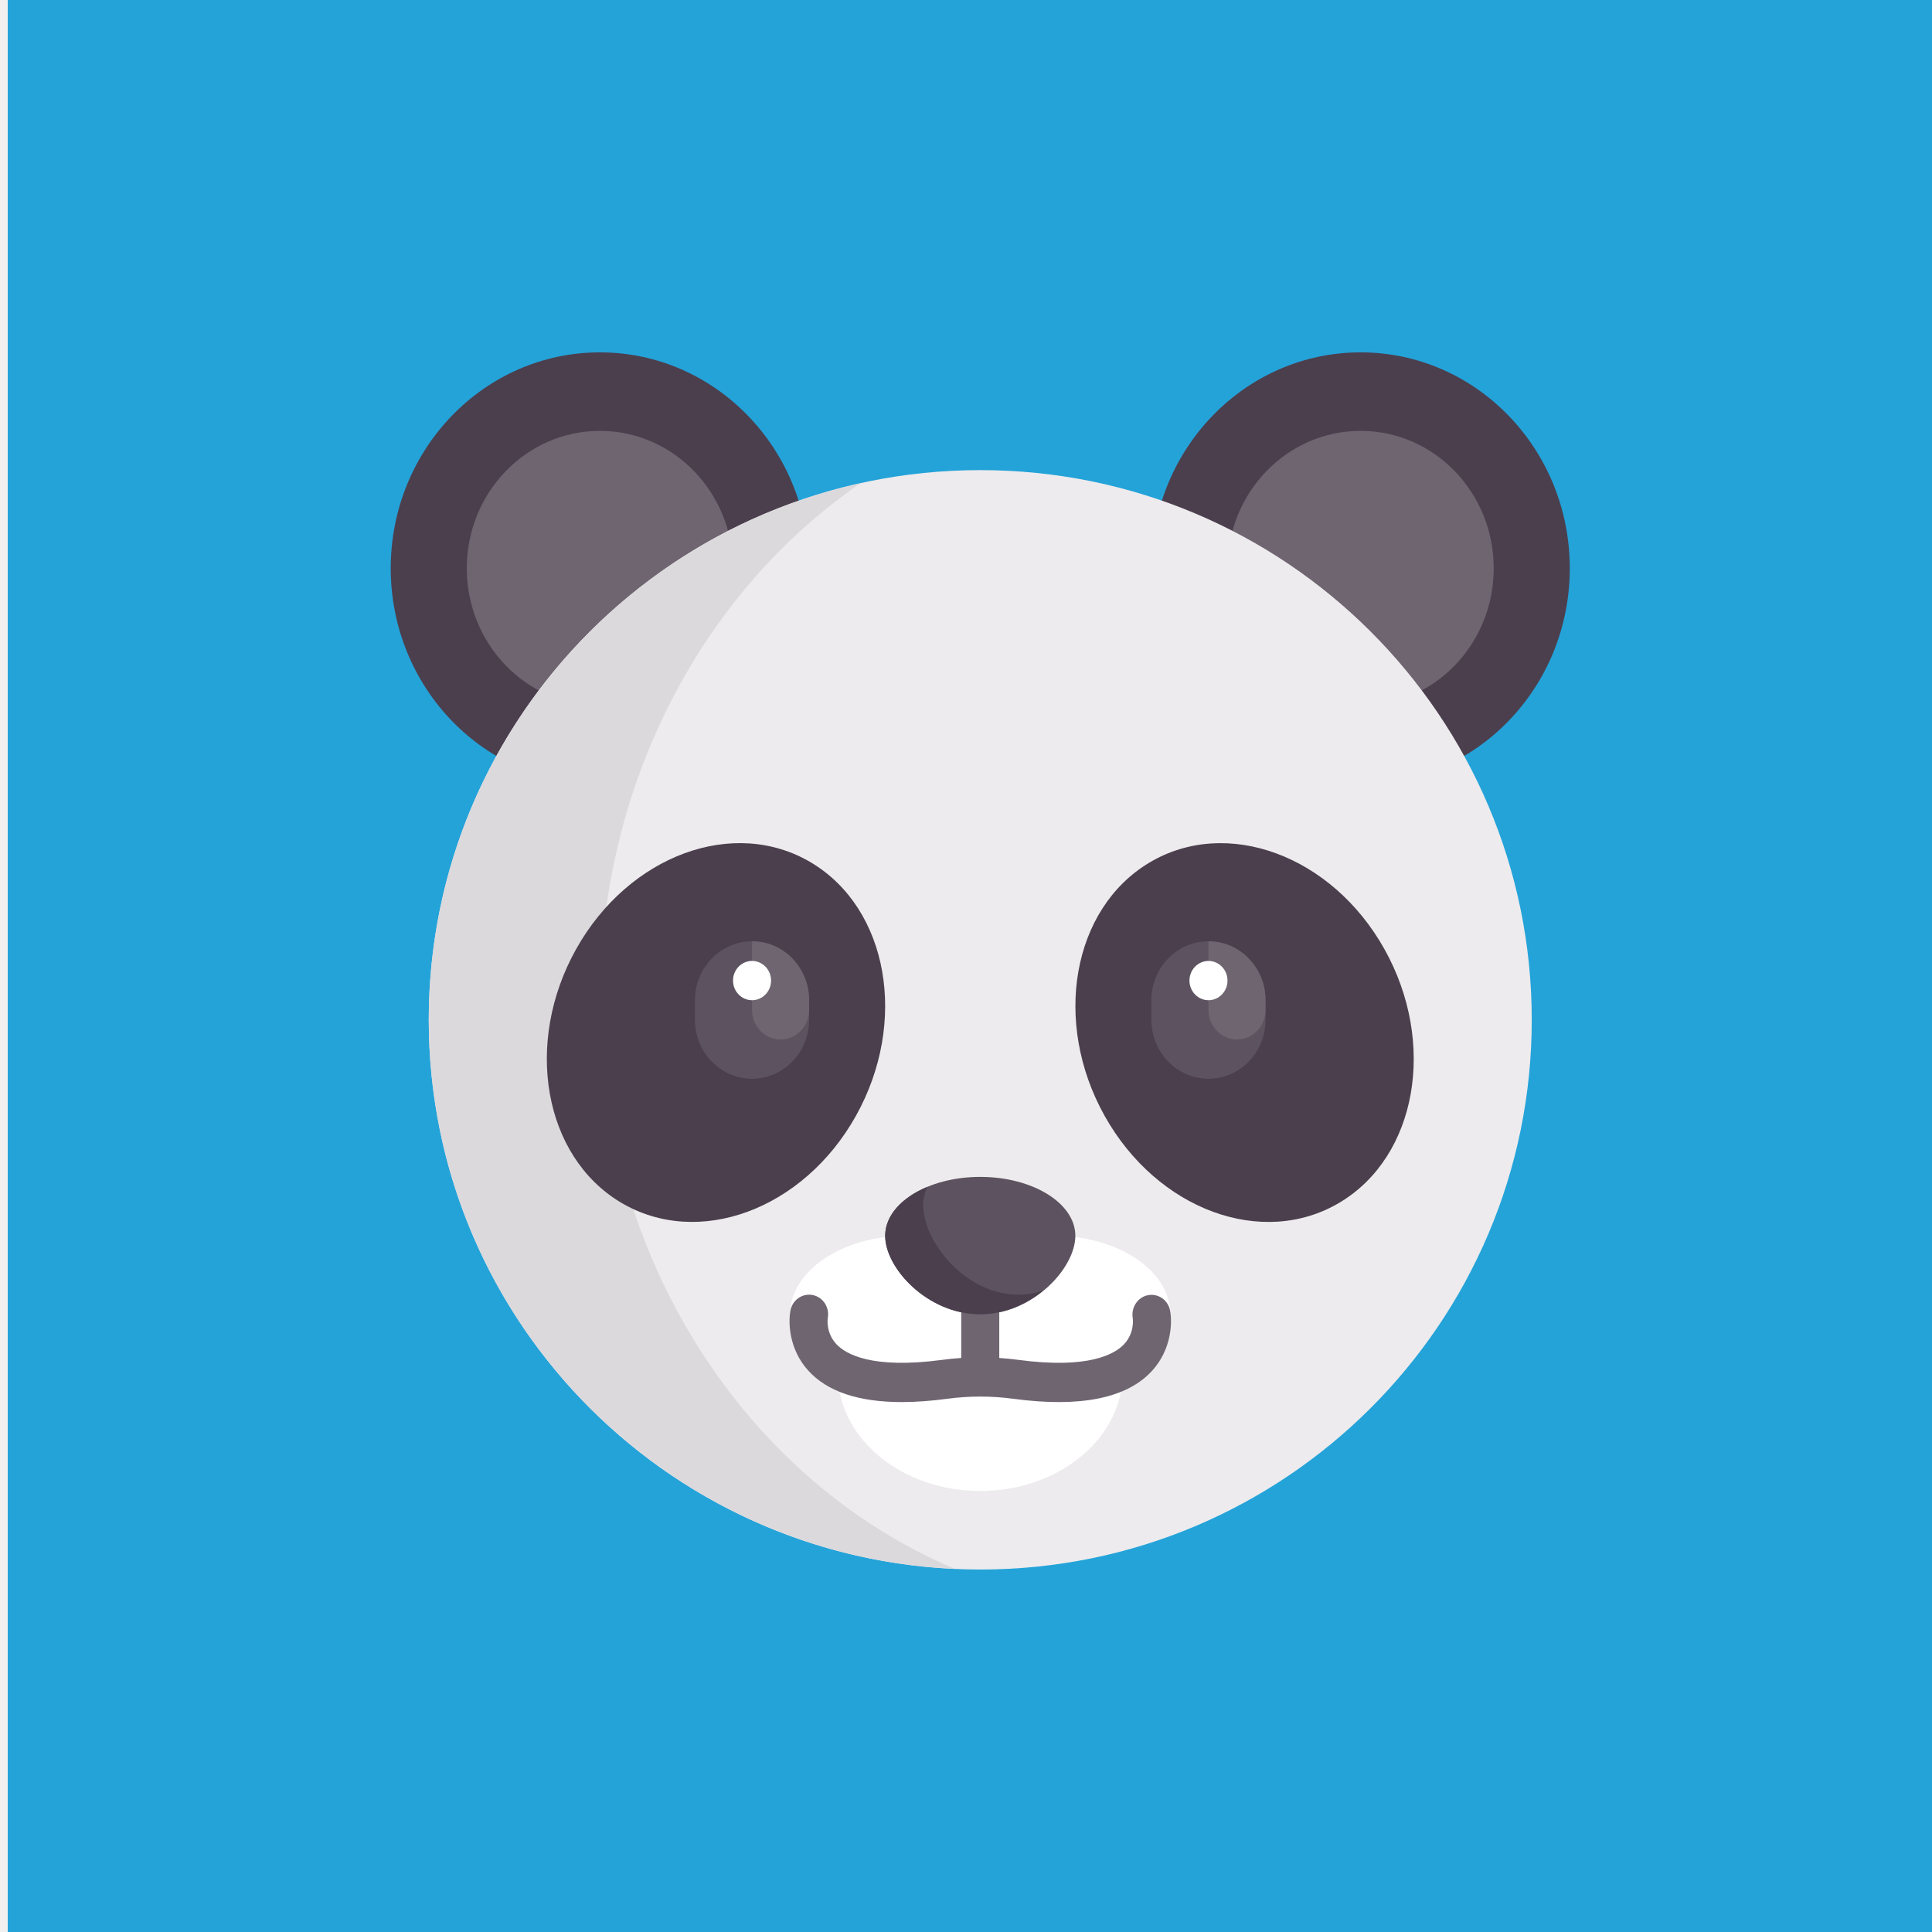
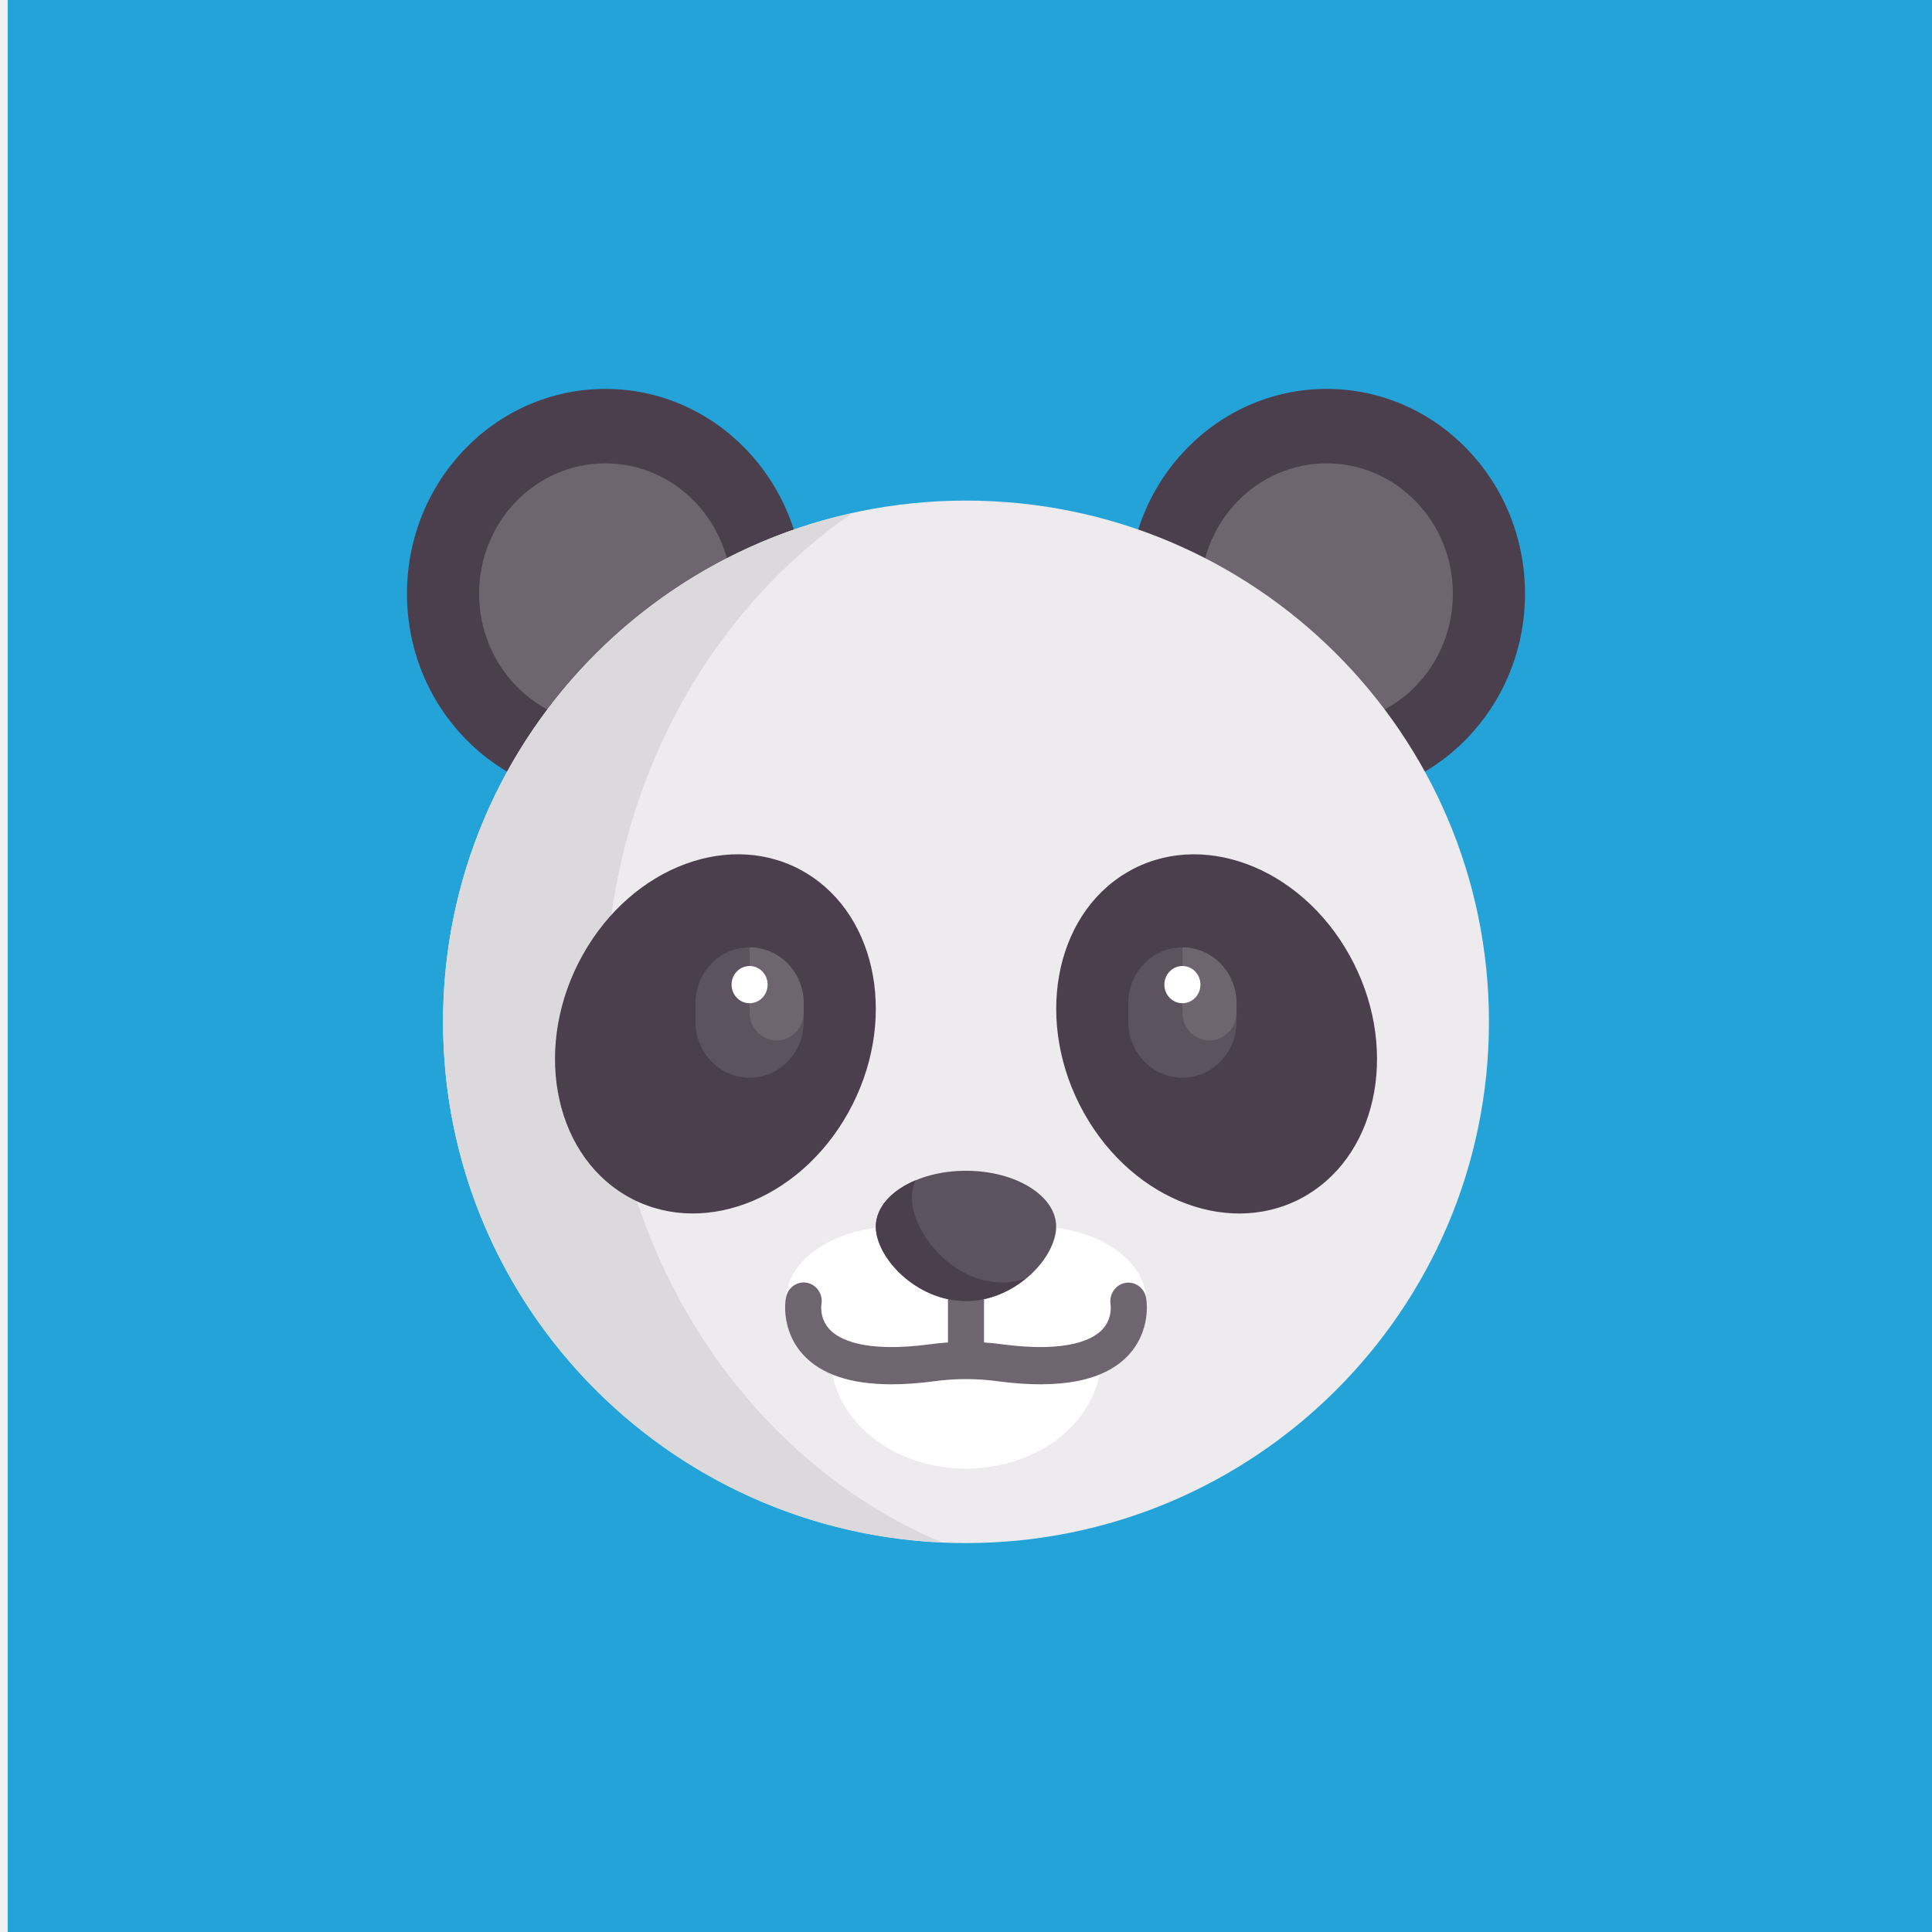
<svg xmlns="http://www.w3.org/2000/svg" xmlns:xlink="http://www.w3.org/1999/xlink" width="250" height="250">
  <defs>
-     <symbol viewBox="0 0 512 512" y="0px" x="0px" id="svg_46">
-       <circle fill="#4B3F4E" r="90.84" cy="90.84" cx="421.16" />
-       <circle fill="#6F6571" r="57.806" cy="90.84" cx="421.16" />
-       <circle fill="#4B3F4E" r="90.84" cy="90.84" cx="90.84" />
-       <circle fill="#6F6571" r="57.806" cy="90.84" cx="90.84" />
-       <ellipse fill="#EDEBED" ry="231.23" rx="239.48" cy="280.77" cx="256" />
-       <ellipse fill="#4B3F4E" ry="70.148" rx="82.578" cy="286.135" cx="370.771" transform="matrix(0.5 0.866 -0.866 0.5 433.1796 -178.0299)" />
-       <path fill="#DBD9DC" d="m90.839,272.516c0,-91.778 45.208,-172.233 113.09,-217.422c-107.214,22.963 -187.413,115.252 -187.413,225.68c0,124.145 101.338,225.41 228.498,230.958c-90.127,-36.752 -154.175,-129.964 -154.175,-239.216z" />
-       <path fill="#5D5360" d="m355.097,305.548l0,0c-13.682,0 -24.774,-11.092 -24.774,-24.774l0,-8.258c0,-13.682 11.092,-24.774 24.774,-24.774l0,0c13.682,0 24.774,11.092 24.774,24.774l0,8.258c0,13.683 -11.092,24.774 -24.774,24.774z" />
-       <path fill="#6F6571" d="m355.097,247.742l0,28.903c0,6.841 5.546,12.387 12.387,12.387s12.387,-5.546 12.387,-12.387l0,-4.129c0,-13.682 -11.092,-24.774 -24.774,-24.774z" />
-       <g>
-         <circle fill="#FFFFFF" r="8.258" cy="264.26" cx="355.1" />
-         <path fill="#FFFFFF" d="m338.581,404.645c0,-18.243 -22.595,-33.032 -50.466,-33.032c-12.201,0 -23.389,2.835 -32.115,7.551c-8.726,-4.716 -19.914,-7.551 -32.115,-7.551c-27.871,0 -50.466,14.789 -50.466,33.032c0,10.966 8.198,20.656 20.764,26.664c1.251,26.482 28.408,47.659 61.817,47.659s60.566,-21.177 61.817,-47.659c12.566,-6.008 20.764,-15.698 20.764,-26.664z" />
+     <symbol id="svg_46" viewBox="0 0 512 512">
+       <circle id="svg_1" cx="421.16" cy="90.84" r="90.84" fill="#4B3F4E" />
+       <circle id="svg_2" cx="421.16" cy="90.84" r="57.806" fill="#6F6571" />
+       <circle id="svg_3" cx="90.84" cy="90.84" r="90.84" fill="#4B3F4E" />
+       <circle id="svg_6" cx="90.84" cy="90.84" r="57.806" fill="#6F6571" />
+       <ellipse id="svg_7" cx="256" cy="280.77" rx="239.48" ry="231.23" fill="#EDEBED" />
+       <ellipse id="svg_8" transform="matrix(0.5 0.866 -0.866 0.5 433.1796 -178.0299)" cx="370.771" cy="286.135" rx="82.578" ry="70.148" fill="#4B3F4E" />
+       <path id="svg_9" d="m90.839,272.516c0,-91.778 45.208,-172.233 113.09,-217.422c-107.214,22.963 -187.413,115.252 -187.413,225.68c0,124.145 101.338,225.41 228.498,230.958c-90.127,-36.752 -154.175,-129.964 -154.175,-239.216l0,0z" fill="#DBD9DC" />
+       <path id="svg_11" d="m355.097,305.548l0,0c-13.682,0 -24.774,-11.092 -24.774,-24.774l0,-8.258c0,-13.682 11.092,-24.774 24.774,-24.774l0,0c13.682,0 24.774,11.092 24.774,24.774l0,8.258c0,13.683 -11.092,24.774 -24.774,24.774z" fill="#5D5360" />
+       <path id="svg_12" d="m355.097,247.742l0,28.903c0,6.841 5.546,12.387 12.387,12.387s12.387,-5.546 12.387,-12.387l0,-4.129c0,-13.682 -11.092,-24.774 -24.774,-24.774z" fill="#6F6571" />
+       <g id="svg_13">
+         <circle id="svg_14" cx="355.1" cy="264.26" r="8.258" fill="#FFFFFF" />
+         <path id="svg_15" d="m338.581,404.645c0,-18.243 -22.595,-33.032 -50.466,-33.032c-12.201,0 -23.389,2.835 -32.115,7.551c-8.726,-4.716 -19.914,-7.551 -32.115,-7.551c-27.871,0 -50.466,14.789 -50.466,33.032c0,10.966 8.198,20.656 20.764,26.664c1.251,26.482 28.408,47.659 61.817,47.659s60.566,-21.177 61.817,-47.659c12.566,-6.008 20.764,-15.698 20.764,-26.664z" fill="#FFFFFF" />
      </g>
-       <path fill="#5D5360" d="m297.29,371.613c0,13.682 -18.486,33.032 -41.29,33.032s-41.29,-19.35 -41.29,-33.032s18.486,-24.774 41.29,-24.774s41.29,11.091 41.29,24.774z" />
-       <path fill="#6F6571" d="m338.419,403.024c-0.883,-4.415 -5.157,-7.234 -9.565,-6.431c-4.435,0.81 -7.387,5.097 -6.653,9.544c0.04,0.25 0.96,6.21 -3.734,11.069c-4.024,4.169 -15.371,10.565 -45.972,6.597c-2.738,-0.355 -5.486,-0.621 -8.238,-0.798l0,-20.837c0,-4.56 -3.698,-5.78 -8.258,-5.78s-8.258,1.219 -8.258,5.78l0,20.837c-2.753,0.177 -5.5,0.443 -8.238,0.798c-30.605,3.968 -41.948,-2.427 -45.972,-6.597c-4.694,-4.859 -3.774,-10.819 -3.758,-10.94c0.895,-4.476 -2.004,-8.823 -6.476,-9.718c-4.504,-0.887 -8.827,2.004 -9.718,6.476c-1.04,5.21 -0.589,16.391 7.71,25.274c8.246,8.827 21.867,13.266 40.625,13.266c6.04,0 12.621,-0.46 19.718,-1.383c9.532,-1.242 19.202,-1.242 28.734,0c29.129,3.79 49.435,-0.214 60.343,-11.883c8.299,-8.883 8.751,-20.064 7.71,-25.274z" />
-       <g>
-         <path fill="#4B3F4E" d="m272.516,396.387c-22.804,0 -41.29,-22.114 -41.29,-37.751c0,-2.637 0.695,-5.139 1.678,-7.561c-10.977,4.453 -18.195,11.989 -18.195,20.538c0,13.682 18.486,33.032 41.29,33.032c10.504,0 19.984,-4.189 27.272,-9.955c-3.434,1.057 -7.028,1.697 -10.755,1.697z" />
-         <ellipse fill="#4B3F4E" ry="70.148" rx="82.578" cy="286.115" cx="141.253" transform="matrix(0.5 -0.866 0.866 0.5 -177.1563 265.3817)" />
+       <path id="svg_16" d="m297.29,371.613c0,13.682 -18.486,33.032 -41.29,33.032s-41.29,-19.35 -41.29,-33.032s18.486,-24.774 41.29,-24.774s41.29,11.091 41.29,24.774z" fill="#5D5360" />
+       <path id="svg_17" d="m338.419,403.024c-0.883,-4.415 -5.157,-7.234 -9.565,-6.431c-4.435,0.81 -7.387,5.097 -6.653,9.544c0.04,0.25 0.96,6.21 -3.734,11.069c-4.024,4.169 -15.371,10.565 -45.972,6.597c-2.738,-0.355 -5.486,-0.621 -8.238,-0.798l0,-20.837c0,-4.56 -3.698,-5.78 -8.258,-5.78s-8.258,1.219 -8.258,5.78l0,20.837c-2.753,0.177 -5.5,0.443 -8.238,0.798c-30.605,3.968 -41.948,-2.427 -45.972,-6.597c-4.694,-4.859 -3.774,-10.819 -3.758,-10.94c0.895,-4.476 -2.004,-8.823 -6.476,-9.718c-4.504,-0.887 -8.827,2.004 -9.718,6.476c-1.04,5.21 -0.589,16.391 7.71,25.274c8.246,8.827 21.867,13.266 40.625,13.266c6.04,0 12.621,-0.46 19.718,-1.383c9.532,-1.242 19.202,-1.242 28.734,0c29.129,3.79 49.435,-0.214 60.343,-11.883c8.299,-8.883 8.751,-20.064 7.71,-25.274z" fill="#6F6571" />
+       <g id="svg_18">
+         <path id="svg_19" d="m272.516,396.387c-22.804,0 -41.29,-22.114 -41.29,-37.751c0,-2.637 0.695,-5.139 1.678,-7.561c-10.977,4.453 -18.195,11.989 -18.195,20.538c0,13.682 18.486,33.032 41.29,33.032c10.504,0 19.984,-4.189 27.272,-9.955c-3.434,1.057 -7.028,1.697 -10.755,1.697z" fill="#4B3F4E" />
+         <ellipse id="svg_20" transform="matrix(0.5 -0.866 0.866 0.5 -177.1563 265.3817)" cx="141.253" cy="286.115" rx="82.578" ry="70.148" fill="#4B3F4E" />
      </g>
-       <path fill="#5D5360" d="m156.903,305.548l0,0c-13.682,0 -24.774,-11.092 -24.774,-24.774l0,-8.258c0,-13.682 11.092,-24.774 24.774,-24.774l0,0c13.682,0 24.774,11.092 24.774,24.774l0,8.258c0,13.683 -11.091,24.774 -24.774,24.774z" />
-       <path fill="#6F6571" d="m156.903,247.742l0,28.903c0,6.841 5.546,12.387 12.387,12.387c6.841,0 12.387,-5.546 12.387,-12.387l0,-4.129c0,-13.682 -11.091,-24.774 -24.774,-24.774z" />
-       <circle fill="#FFFFFF" r="8.258" cy="264.26" cx="156.9" />
-       <g />
-       <g />
-       <g />
-       <g />
-       <g />
-       <g />
-       <g />
-       <g />
-       <g />
-       <g />
-       <g />
-       <g />
-       <g />
-       <g />
-       <g />
+       <path id="svg_21" d="m156.903,305.548l0,0c-13.682,0 -24.774,-11.092 -24.774,-24.774l0,-8.258c0,-13.682 11.092,-24.774 24.774,-24.774l0,0c13.682,0 24.774,11.092 24.774,24.774l0,8.258c0,13.683 -11.091,24.774 -24.774,24.774z" fill="#5D5360" />
+       <path id="svg_22" d="m156.903,247.742l0,28.903c0,6.841 5.546,12.387 12.387,12.387c6.841,0 12.387,-5.546 12.387,-12.387l0,-4.129c0,-13.682 -11.091,-24.774 -24.774,-24.774z" fill="#6F6571" />
+       <circle id="svg_23" cx="156.9" cy="264.26" r="8.258" fill="#FFFFFF" />
+       <g id="svg_24" />
+       <g id="svg_25" />
+       <g id="svg_26" />
+       <g id="svg_27" />
+       <g id="svg_28" />
+       <g id="svg_29" />
+       <g id="svg_30" />
+       <g id="svg_31" />
+       <g id="svg_32" />
+       <g id="svg_33" />
+       <g id="svg_34" />
+       <g id="svg_35" />
+       <g id="svg_36" />
+       <g id="svg_37" />
+       <g id="svg_38" />
    </symbol>
  </defs>
  <g>
-     <rect y="0" stroke="#000000" fill="#24a3d9" stroke-width="0" x="1" width="250" height="251" id="svg_5" />
+     <rect id="svg_5" height="251" width="250" x="1" stroke-width="0" fill="#24a3d9" stroke="#000000" y="0" />
    <g id="svg_4" />
    <g id="svg_10" />
-     <use x="536.412" y="551.316" transform="matrix(0.610284 0 0 0.630006 -276.804 -301.738)" xlink:href="#svg_46" id="svg_47" />
+     <use id="svg_47" xlink:href="#svg_46" transform="matrix(0.578698 0 0 0.597399 -259.913 -275.558)" y="545.503" x="540.136" />
    <g id="svg_48" />
  </g>
</svg>
